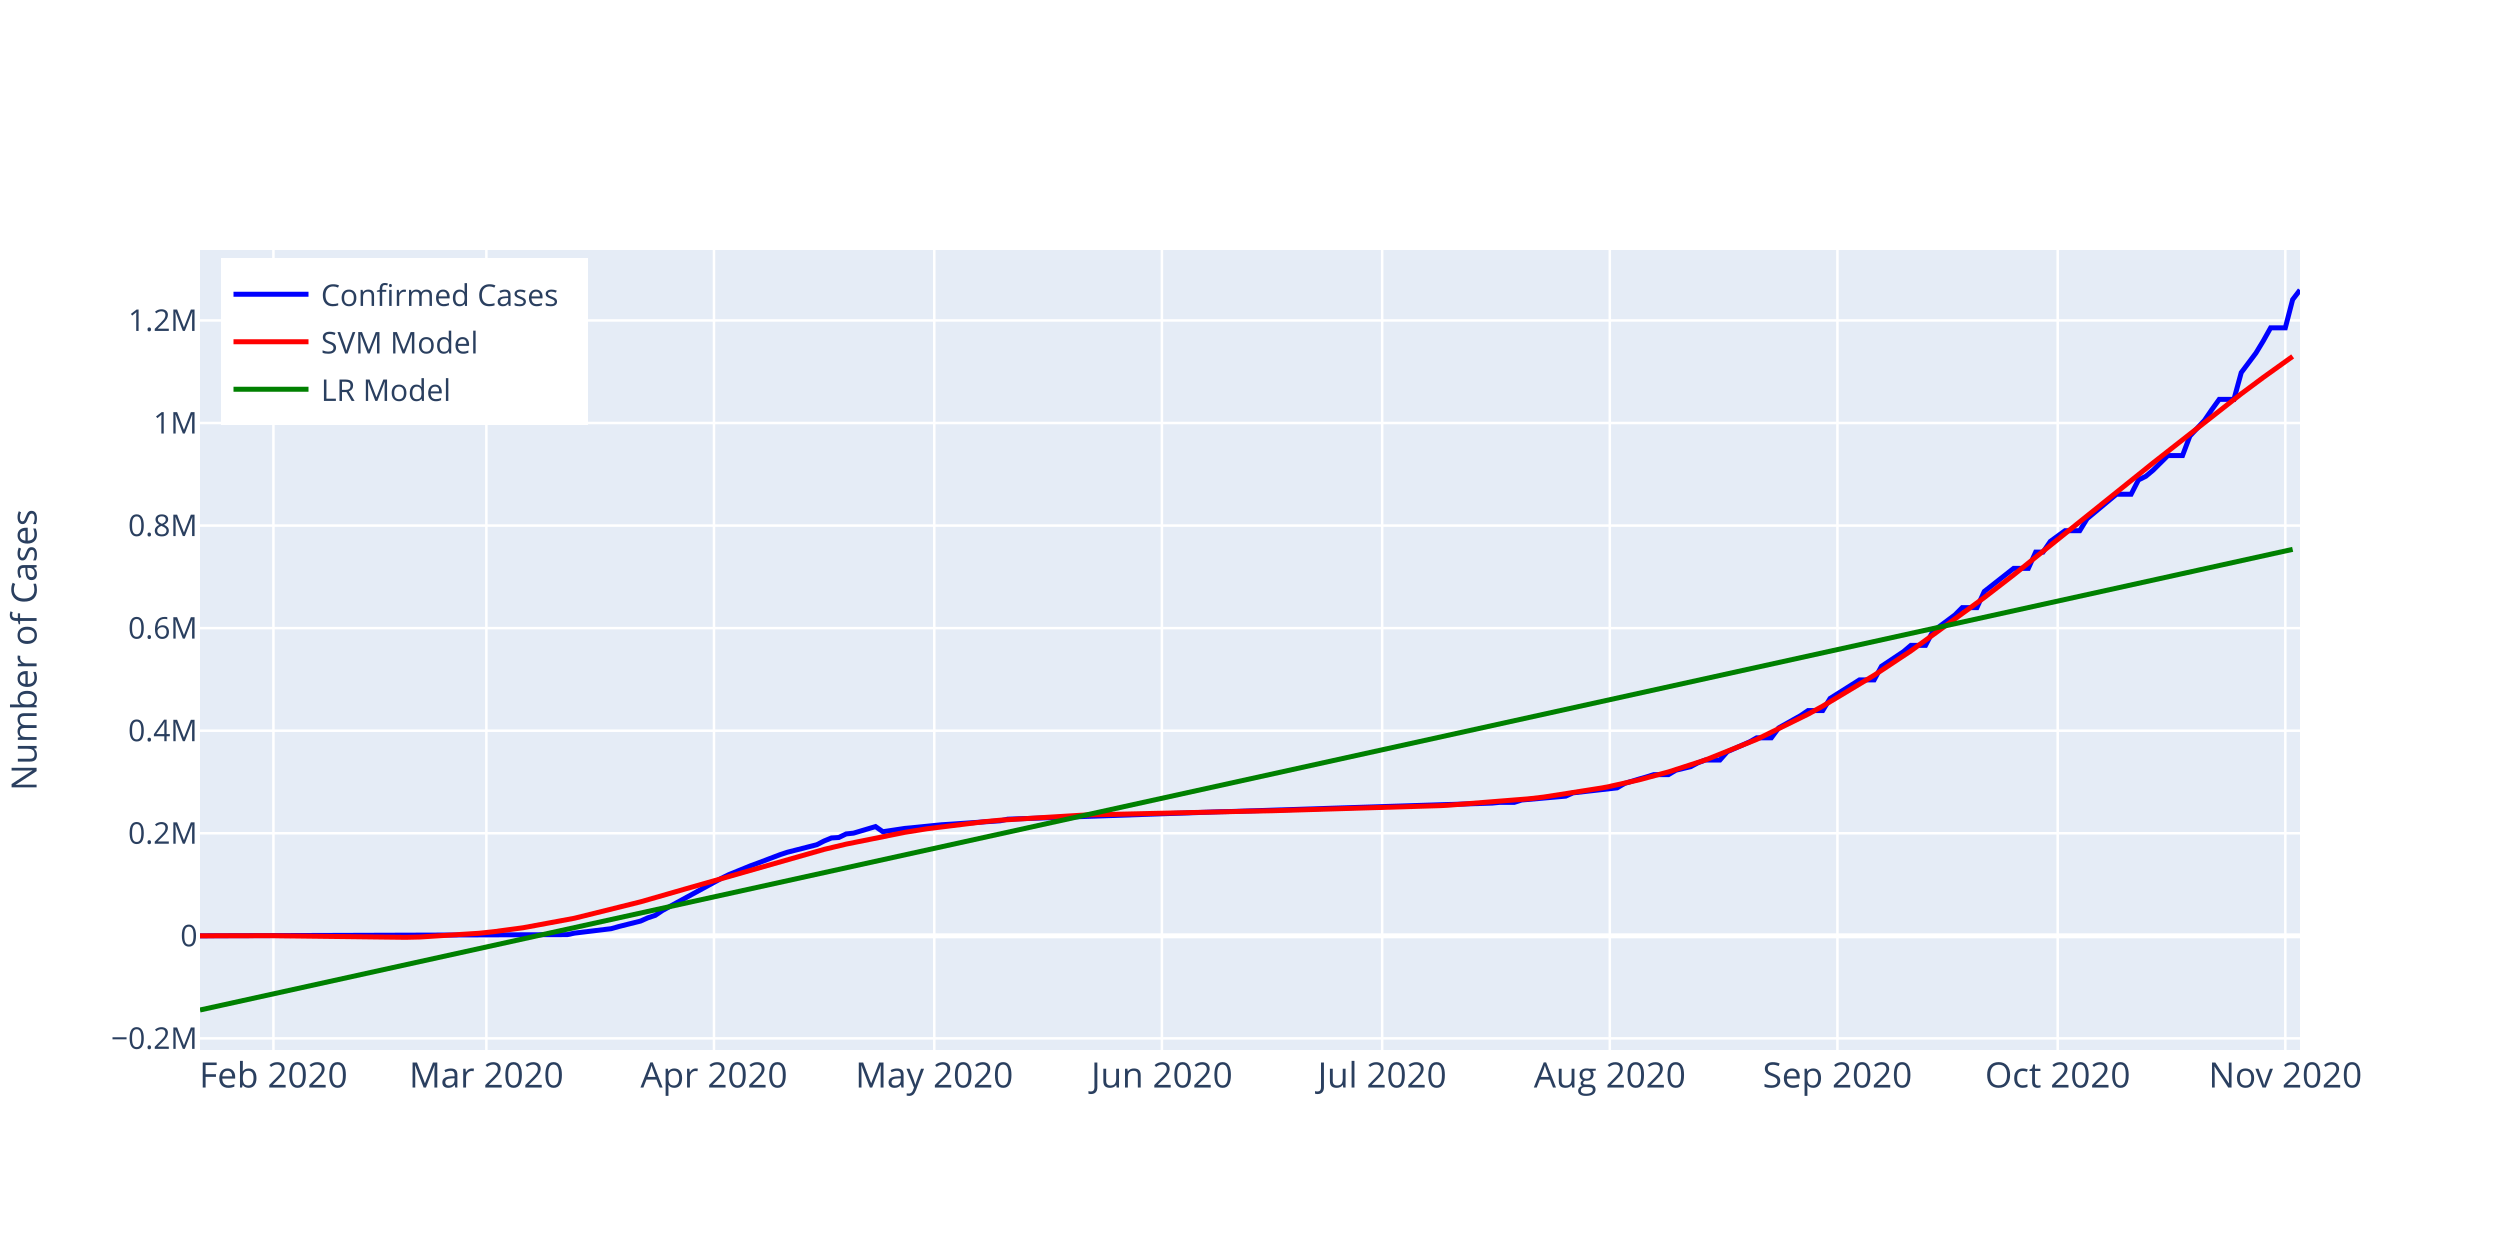
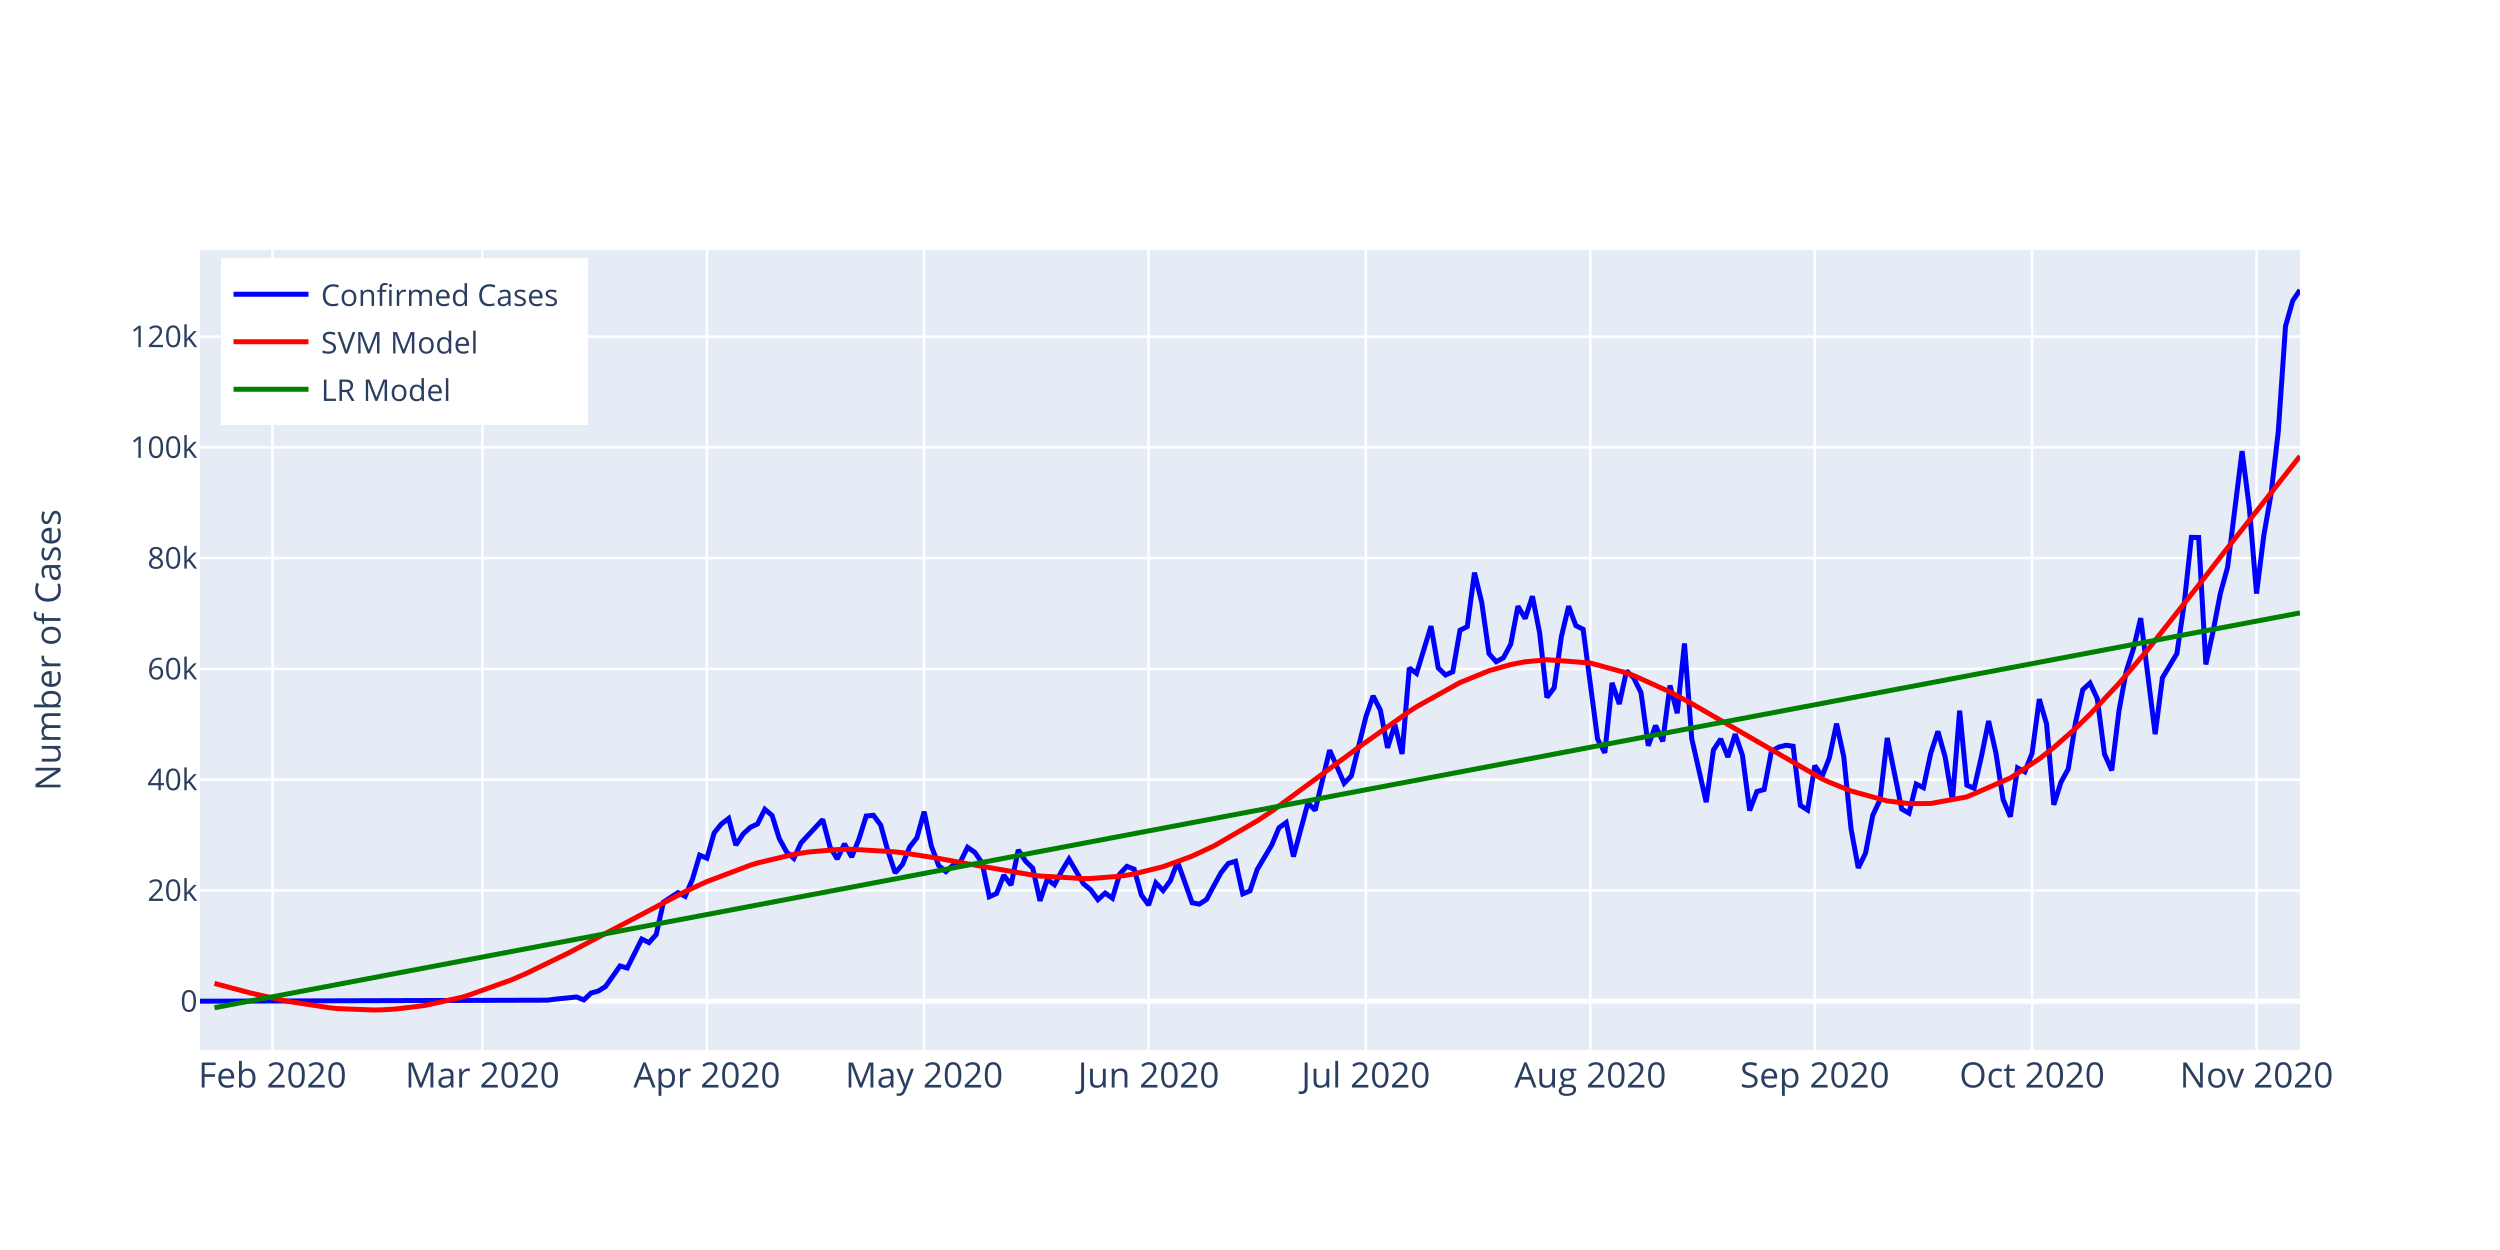
<svg xmlns="http://www.w3.org/2000/svg" class="main-svg" width="1000" height="500" style="" viewBox="0 0 1000 500">
  <rect x="0" y="0" width="1000" height="500" style="fill: rgb(255, 255, 255); fill-opacity: 1;" />
-   <defs id="defs-3fe699">
+   <defs id="defs-247d3f">
    <g class="clips">
-       <clipPath id="clip3fe699xyplot" class="plotclip">
+       <clipPath id="clip247d3fxyplot" class="plotclip">
        <rect width="840" height="320" />
      </clipPath>
-       <clipPath class="axesclip" id="clip3fe699x">
+       <clipPath class="axesclip" id="clip247d3fx">
        <rect x="80" y="0" width="840" height="500" />
      </clipPath>
-       <clipPath class="axesclip" id="clip3fe699y">
+       <clipPath class="axesclip" id="clip247d3fy">
        <rect x="0" y="100" width="1000" height="320" />
      </clipPath>
-       <clipPath class="axesclip" id="clip3fe699xy">
+       <clipPath class="axesclip" id="clip247d3fxy">
        <rect x="80" y="100" width="840" height="320" />
      </clipPath>
    </g>
    <g class="gradients" />
  </defs>
  <g class="bglayer">
    <rect class="bg" x="80" y="100" width="840" height="320" style="fill: rgb(229, 236, 246); fill-opacity: 1; stroke-width: 0;" />
  </g>
  <g class="layer-below">
    <g class="imagelayer" />
    <g class="shapelayer" />
  </g>
  <g class="cartesianlayer">
    <g class="subplot xy">
      <g class="layer-subplot">
        <g class="shapelayer" />
        <g class="imagelayer" />
      </g>
      <g class="gridlayer">
        <g class="x">
-           <path class="xgrid crisp" transform="translate(109.37,0)" d="M0,100v320" style="stroke: rgb(255, 255, 255); stroke-opacity: 1; stroke-width: 1px;" />
-           <path class="xgrid crisp" transform="translate(194.55,0)" d="M0,100v320" style="stroke: rgb(255, 255, 255); stroke-opacity: 1; stroke-width: 1px;" />
-           <path class="xgrid crisp" transform="translate(285.59,0)" d="M0,100v320" style="stroke: rgb(255, 255, 255); stroke-opacity: 1; stroke-width: 1px;" />
-           <path class="xgrid crisp" transform="translate(373.71,0)" d="M0,100v320" style="stroke: rgb(255, 255, 255); stroke-opacity: 1; stroke-width: 1px;" />
-           <path class="xgrid crisp" transform="translate(464.76,0)" d="M0,100v320" style="stroke: rgb(255, 255, 255); stroke-opacity: 1; stroke-width: 1px;" />
-           <path class="xgrid crisp" transform="translate(552.87,0)" d="M0,100v320" style="stroke: rgb(255, 255, 255); stroke-opacity: 1; stroke-width: 1px;" />
-           <path class="xgrid crisp" transform="translate(643.92,0)" d="M0,100v320" style="stroke: rgb(255, 255, 255); stroke-opacity: 1; stroke-width: 1px;" />
-           <path class="xgrid crisp" transform="translate(734.97,0)" d="M0,100v320" style="stroke: rgb(255, 255, 255); stroke-opacity: 1; stroke-width: 1px;" />
-           <path class="xgrid crisp" transform="translate(823.08,0)" d="M0,100v320" style="stroke: rgb(255, 255, 255); stroke-opacity: 1; stroke-width: 1px;" />
-           <path class="xgrid crisp" transform="translate(914.13,0)" d="M0,100v320" style="stroke: rgb(255, 255, 255); stroke-opacity: 1; stroke-width: 1px;" />
+           <path class="xgrid crisp" transform="translate(108.97,0)" d="M0,100v320" style="stroke: rgb(255, 255, 255); stroke-opacity: 1; stroke-width: 1px;" />
+           <path class="xgrid crisp" transform="translate(192.97,0)" d="M0,100v320" style="stroke: rgb(255, 255, 255); stroke-opacity: 1; stroke-width: 1px;" />
+           <path class="xgrid crisp" transform="translate(282.76,0)" d="M0,100v320" style="stroke: rgb(255, 255, 255); stroke-opacity: 1; stroke-width: 1px;" />
+           <path class="xgrid crisp" transform="translate(369.66,0)" d="M0,100v320" style="stroke: rgb(255, 255, 255); stroke-opacity: 1; stroke-width: 1px;" />
+           <path class="xgrid crisp" transform="translate(459.45,0)" d="M0,100v320" style="stroke: rgb(255, 255, 255); stroke-opacity: 1; stroke-width: 1px;" />
+           <path class="xgrid crisp" transform="translate(546.34,0)" d="M0,100v320" style="stroke: rgb(255, 255, 255); stroke-opacity: 1; stroke-width: 1px;" />
+           <path class="xgrid crisp" transform="translate(636.14,0)" d="M0,100v320" style="stroke: rgb(255, 255, 255); stroke-opacity: 1; stroke-width: 1px;" />
+           <path class="xgrid crisp" transform="translate(725.93,0)" d="M0,100v320" style="stroke: rgb(255, 255, 255); stroke-opacity: 1; stroke-width: 1px;" />
+           <path class="xgrid crisp" transform="translate(812.83,0)" d="M0,100v320" style="stroke: rgb(255, 255, 255); stroke-opacity: 1; stroke-width: 1px;" />
+           <path class="xgrid crisp" transform="translate(902.62,0)" d="M0,100v320" style="stroke: rgb(255, 255, 255); stroke-opacity: 1; stroke-width: 1px;" />
        </g>
        <g class="y">
-           <path class="ygrid crisp" transform="translate(0,415.35)" d="M80,0h840" style="stroke: rgb(255, 255, 255); stroke-opacity: 1; stroke-width: 1px;" />
-           <path class="ygrid crisp" transform="translate(0,333.3)" d="M80,0h840" style="stroke: rgb(255, 255, 255); stroke-opacity: 1; stroke-width: 1px;" />
-           <path class="ygrid crisp" transform="translate(0,292.28)" d="M80,0h840" style="stroke: rgb(255, 255, 255); stroke-opacity: 1; stroke-width: 1px;" />
-           <path class="ygrid crisp" transform="translate(0,251.25)" d="M80,0h840" style="stroke: rgb(255, 255, 255); stroke-opacity: 1; stroke-width: 1px;" />
-           <path class="ygrid crisp" transform="translate(0,210.23)" d="M80,0h840" style="stroke: rgb(255, 255, 255); stroke-opacity: 1; stroke-width: 1px;" />
-           <path class="ygrid crisp" transform="translate(0,169.2)" d="M80,0h840" style="stroke: rgb(255, 255, 255); stroke-opacity: 1; stroke-width: 1px;" />
-           <path class="ygrid crisp" transform="translate(0,128.18)" d="M80,0h840" style="stroke: rgb(255, 255, 255); stroke-opacity: 1; stroke-width: 1px;" />
+           <path class="ygrid crisp" transform="translate(0,356.18)" d="M80,0h840" style="stroke: rgb(255, 255, 255); stroke-opacity: 1; stroke-width: 1px;" />
+           <path class="ygrid crisp" transform="translate(0,311.87)" d="M80,0h840" style="stroke: rgb(255, 255, 255); stroke-opacity: 1; stroke-width: 1px;" />
+           <path class="ygrid crisp" transform="translate(0,267.56)" d="M80,0h840" style="stroke: rgb(255, 255, 255); stroke-opacity: 1; stroke-width: 1px;" />
+           <path class="ygrid crisp" transform="translate(0,223.25)" d="M80,0h840" style="stroke: rgb(255, 255, 255); stroke-opacity: 1; stroke-width: 1px;" />
+           <path class="ygrid crisp" transform="translate(0,178.94)" d="M80,0h840" style="stroke: rgb(255, 255, 255); stroke-opacity: 1; stroke-width: 1px;" />
+           <path class="ygrid crisp" transform="translate(0,134.64)" d="M80,0h840" style="stroke: rgb(255, 255, 255); stroke-opacity: 1; stroke-width: 1px;" />
        </g>
      </g>
      <g class="zerolinelayer">
-         <path class="yzl zl crisp" transform="translate(0,374.33)" d="M80,0h840" style="stroke: rgb(255, 255, 255); stroke-opacity: 1; stroke-width: 2px;" />
+         <path class="yzl zl crisp" transform="translate(0,400.48)" d="M80,0h840" style="stroke: rgb(255, 255, 255); stroke-opacity: 1; stroke-width: 2px;" />
      </g>
      <path class="xlines-below" />
      <path class="ylines-below" />
      <g class="overlines-below" />
      <g class="xaxislayer-below" />
      <g class="yaxislayer-below" />
      <g class="overaxes-below" />
-       <g class="plot" transform="translate(80, 100)" clip-path="url('#clip3fe699xyplot')">
+       <g class="plot" transform="translate(80, 100)" clip-path="url('#clip247d3fxyplot')">
        <g class="scatterlayer mlayer">
-           <g class="trace scatter trace60ec6b" style="stroke-miterlimit: 2; opacity: 1;">
+           <g class="trace scatter traceca14c6" style="stroke-miterlimit: 2; opacity: 1;">
            <g class="fills" />
            <g class="errorbars" />
            <g class="lines">
-               <path class="js-line" d="M0,274.33L146.85,273.86L149.79,273.25L164.48,271.47L167.41,270.64L176.22,268.43L179.16,267.12L182.1,266.15L185.03,264.17L208.53,251.34L211.47,249.88L220.28,246.29L223.22,245.21L232.03,241.86L234.97,240.89L246.71,237.89L249.65,236.39L252.59,235.18L255.52,235L258.46,233.57L261.4,233.26L270.21,230.63L273.15,232.69L281.96,231.36L284.9,231.09L296.64,229.9L299.58,229.72L320.14,228.31L323.08,227.67L408.25,224.69L411.19,224.63L516.92,221.23L519.86,220.94L525.73,220.94L528.67,220L546.29,218.45L549.23,217.14L566.85,215.14L569.79,213.39L575.66,211.61L578.6,210.77L581.54,209.84L584.48,209.84L587.41,209.84L590.35,208.08L596.22,206.68L599.16,205.13L602.1,204.01L605.03,204.01L607.97,204.01L610.91,200.67L619.72,196.81L622.66,195.14L628.53,195.14L631.47,191.16L640.28,186.23L643.22,184.22L649.09,184.22L652.03,179.38L663.78,171.97L666.71,171.97L669.65,171.97L672.59,166.52L681.4,160.66L684.34,158.16L690.21,158.16L693.15,152.54L701.96,145.99L704.9,143.04L710.77,143.04L713.71,136.59L725.45,127.36L728.39,127.36L731.33,127.36L734.27,120.84L737.2,120.84L740.14,116.55L746.01,112.29L748.95,112.29L751.89,112.29L754.83,107.48L766.57,97.69L769.51,97.69L772.45,97.69L775.38,91.98L778.32,90.52L781.26,88.06L787.13,82.22L790.07,82.22L793.01,82.22L795.94,74.44L801.82,68.12L804.76,63.81L807.69,59.74L810.63,59.74L813.57,59.74L816.5,49.03L822.38,41.2L825.31,36.37L828.25,31.12L831.19,31.12L834.13,31.12L837.06,19.83L840,16" style="vector-effect: non-scaling-stroke; fill: none; stroke: rgb(0, 0, 255); stroke-opacity: 1; stroke-width: 2px; opacity: 1;" />
+               <path class="js-line" d="M0,300.48L139.03,300.07L141.93,299.68L150.62,298.8L153.52,299.97L156.41,297.23L159.31,296.42L162.21,294.6L165.1,290.53L168,286.38L170.9,287.2L176.69,275.63L179.59,277.05L182.48,273.82L185.38,260.84L191.17,257.07L194.07,258.54L196.97,251.73L199.86,242.07L202.76,243.29L205.66,233.16L208.55,229.6L211.45,227.38L214.34,238.04L217.24,233.61L220.14,230.93L223.03,229.56L225.93,223.72L228.83,226.19L231.72,235.44L234.62,240.76L237.52,243.35L240.41,237.14L249.1,227.81L252,238.78L254.9,243.59L257.79,237.52L260.69,242.8L263.59,235.58L266.48,226.42L269.38,226.12L272.28,230.03L275.17,240.45L278.07,249.15L280.97,245.82L283.86,238.8L286.76,235.12L289.66,224.67L292.55,238.45L295.45,246.2L298.34,248.64L301.24,246.07L304.14,244.77L307.03,238.92L309.93,240.93L312.83,245.17L315.72,258.71L318.62,257.4L321.52,250.07L324.41,254.03L327.31,239.98L330.21,244.45L333.1,247.27L336,260.34L338.9,251.71L341.79,253.89L344.69,248.4L347.59,243.63L350.48,248.56L353.38,253.52L356.28,255.92L359.17,259.87L362.07,257.23L364.97,259.3L367.86,249.64L370.76,246.54L373.66,247.66L376.55,258L379.45,262.02L382.34,253.13L385.24,256.23L388.14,252.32L391.03,244.73L396.83,261.08L399.72,261.65L402.62,259.78L405.52,254.34L408.41,249.07L411.31,245.39L414.21,244.51L417.1,257.56L420,256.34L422.9,247.76L428.69,238.03L431.59,231.09L434.48,229.02L437.38,242.64L443.17,221.18L446.07,224.14L451.86,200.08L454.76,206.64L457.66,213.3L460.55,210.34L466.34,186.78L469.24,178.37L472.14,184.04L475.03,199.13L477.93,189.75L480.83,201.57L483.72,167.2L486.62,169.37L492.41,150.46L495.31,167.19L498.21,169.99L501.1,168.71L504,152.1L506.9,150.66L509.79,129.06L512.69,140.93L515.59,161.44L518.48,164.7L521.38,163.11L524.28,157.71L527.17,142.48L530.07,147.42L532.97,138.5L535.86,153.2L538.76,178.97L541.66,175.11L544.55,154.66L547.45,142.47L550.34,150.24L553.24,151.71L559.03,195.62L561.93,201.13L564.83,173.15L567.72,181.61L570.62,168.33L573.52,171.22L576.41,177.09L579.31,198.3L582.21,190.23L585.1,196.55L588,174.18L590.9,185.3L593.79,157.38L596.69,195.41L602.48,220.87L605.38,199.99L608.28,195.61L611.17,202.82L614.07,193.65L616.97,202.09L619.86,224.21L622.76,216.62L625.66,215.79L628.55,200.59L631.45,198.84L634.34,198.11L637.24,198.51L640.14,222.14L643.03,224.02L645.93,206.25L648.83,210.58L651.72,203.21L654.62,189.46L657.52,202.8L660.41,231.48L663.31,247.17L666.21,241.25L669.1,226.14L672,219.93L674.9,195.18L680.69,223.62L683.59,225.26L686.48,213.64L689.38,215.06L692.28,201.37L695.17,192.54L698.07,202.85L700.97,220.21L703.86,184.25L706.76,214.1L709.66,215.31L712.55,202.67L715.45,188.4L718.34,201.06L721.24,219.8L724.14,226.67L727.03,207.17L729.93,208.73L732.83,201.3L735.72,179.66L738.62,189.57L741.52,221.91L744.41,212.85L747.31,207.54L750.21,188.96L753.1,175.91L756,173.22L758.9,179.43L761.79,201.63L764.69,208.16L767.59,184.29L770.48,168.59L773.38,159.46L776.28,147.26L782.07,193.65L784.97,171.12L790.76,161.41L793.66,141.64L796.55,114.95L799.45,114.99L802.34,165.77L805.24,152.5L808.14,137.36L811.03,126.89L816.83,80.45L819.72,103.03L822.62,137.44L825.52,114.19L828.41,97.71L831.31,72.67L834.21,30.45L837.1,20.28L840,16" style="vector-effect: non-scaling-stroke; fill: none; stroke: rgb(0, 0, 255); stroke-opacity: 1; stroke-width: 2px; opacity: 1;" />
            </g>
            <g class="points" />
            <g class="text" />
          </g>
-           <g class="trace scatter traced1f047" style="stroke-miterlimit: 2; opacity: 1;">
+           <g class="trace scatter trace2ac821" style="stroke-miterlimit: 2; opacity: 1;">
            <g class="fills" />
            <g class="errorbars" />
            <g class="lines">
-               <path class="js-line" d="M0,274.33L29.37,274.28L32.31,274.33L82.24,274.93L88.11,274.79L111.61,273.31L117.48,272.68L129.23,271.1L149.79,267.29L176.22,260.73L176.22,260.73L193.85,255.66L249.65,239.75L258.46,237.65L281.96,232.93L281.96,232.93L290.77,231.51L314.27,228.61L314.27,228.61L320.14,228.07L352.45,226.09L355.38,225.97L420,224.47L420,224.47L428.81,224.3L496.36,222.25L496.36,222.25L499.3,222.09L531.61,219.52L531.61,219.52L537.48,218.83L560.98,215.14L560.98,215.14L563.92,214.56L575.66,211.93L587.41,208.76L602.1,204.01L602.1,204.01L622.66,195.77L643.22,185.67L643.22,185.67L649.09,182.45L669.65,170.11L669.65,170.11L684.34,160.37L713.71,139.02L713.71,139.02L725.45,129.95L775.38,89.87L781.26,85.14L816.5,57.52L825.31,50.97L837.06,42.56" style="vector-effect: non-scaling-stroke; fill: none; stroke: rgb(255, 0, 0); stroke-opacity: 1; stroke-width: 2px; opacity: 1;" />
+               <path class="js-line" d="M5.79,293.37L20.28,297.22L34.76,300.48L52.14,303.15L55.03,303.43L69.52,304L72.41,303.94L78.21,303.62L78.21,303.62L89.79,302.22L104.28,299.01L104.28,299.01L107.17,298.17L124.55,291.95L124.55,291.95L130.34,289.46L147.72,281.02L147.72,281.02L156.41,276.43L194.07,256.6L194.07,256.6L202.76,252.63L220.14,246.07L223.03,245.18L237.52,241.73L243.31,240.82L254.9,239.82L260.69,239.71L278.07,240.75L280.97,241.09L295.45,243.35L295.45,243.35L307.03,245.53L333.1,250.05L336,250.41L353.38,251.45L356.28,251.4L367.86,250.48L370.76,250.06L373.66,249.55L385.24,246.67L396.83,242.44L405.52,238.4L422.9,228.34L428.69,224.5L460.55,201.08L463.45,198.91L483.72,184.56L486.62,182.7L504,173.02L515.59,168.3L524.28,165.82L524.28,165.82L530.07,164.71L538.76,163.88L556.14,165.21L570.62,169.17L573.52,170.24L588,176.77L596.69,181.45L648.83,211.56L651.72,212.9L660.41,216.41L674.9,220.38L683.59,221.44L683.59,221.44L692.28,221.4L706.76,218.75L724.14,211.18L735.72,203.55L741.52,199L750.21,191.34L756,185.71L767.59,173.36L779.17,159.79L802.34,130.38L808.14,122.81L840,82.44" style="vector-effect: non-scaling-stroke; fill: none; stroke: rgb(255, 0, 0); stroke-opacity: 1; stroke-width: 2px; opacity: 1;" />
            </g>
            <g class="points" />
            <g class="text" />
          </g>
-           <g class="trace scatter trace2e408d" style="stroke-miterlimit: 2; opacity: 1;">
+           <g class="trace scatter tracef81715" style="stroke-miterlimit: 2; opacity: 1;">
            <g class="fills" />
            <g class="errorbars" />
            <g class="lines">
-               <path class="js-line" d="M0,304L793.01,129.44L798.88,128.15L837.06,119.74" style="vector-effect: non-scaling-stroke; fill: none; stroke: rgb(0, 128, 0); stroke-opacity: 1; stroke-width: 2px; opacity: 1;" />
+               <path class="js-line" d="M5.79,303.09L556.14,198.9L556.14,198.9L561.93,197.8L840,145.15" style="vector-effect: non-scaling-stroke; fill: none; stroke: rgb(0, 128, 0); stroke-opacity: 1; stroke-width: 2px; opacity: 1;" />
            </g>
            <g class="points" />
            <g class="text" />
          </g>
        </g>
      </g>
      <g class="overplot" />
      <path class="xlines-above crisp" style="fill: none;" d="M0,0" />
      <path class="ylines-above crisp" style="fill: none;" d="M0,0" />
      <g class="overlines-above" />
      <g class="xaxislayer-above">
        <g class="xtick">
-           <text text-anchor="middle" x="0" y="435" transform="translate(109.37,0)" style="font-family: 'Open Sans', verdana, arial, sans-serif; font-size: 14px; fill: rgb(42, 63, 95); fill-opacity: 1; white-space: pre;">Feb 2020</text>
-         </g>
-         <g class="xtick">
-           <text text-anchor="middle" x="0" y="435" transform="translate(194.55,0)" style="font-family: 'Open Sans', verdana, arial, sans-serif; font-size: 14px; fill: rgb(42, 63, 95); fill-opacity: 1; white-space: pre;">Mar 2020</text>
-         </g>
-         <g class="xtick">
-           <text text-anchor="middle" x="0" y="435" transform="translate(285.59,0)" style="font-family: 'Open Sans', verdana, arial, sans-serif; font-size: 14px; fill: rgb(42, 63, 95); fill-opacity: 1; white-space: pre;">Apr 2020</text>
-         </g>
-         <g class="xtick">
-           <text text-anchor="middle" x="0" y="435" transform="translate(373.71,0)" style="font-family: 'Open Sans', verdana, arial, sans-serif; font-size: 14px; fill: rgb(42, 63, 95); fill-opacity: 1; white-space: pre;">May 2020</text>
-         </g>
-         <g class="xtick">
-           <text text-anchor="middle" x="0" y="435" transform="translate(464.76,0)" style="font-family: 'Open Sans', verdana, arial, sans-serif; font-size: 14px; fill: rgb(42, 63, 95); fill-opacity: 1; white-space: pre;">Jun 2020</text>
-         </g>
-         <g class="xtick">
-           <text text-anchor="middle" x="0" y="435" transform="translate(552.87,0)" style="font-family: 'Open Sans', verdana, arial, sans-serif; font-size: 14px; fill: rgb(42, 63, 95); fill-opacity: 1; white-space: pre;">Jul 2020</text>
-         </g>
-         <g class="xtick">
-           <text text-anchor="middle" x="0" y="435" transform="translate(643.92,0)" style="font-family: 'Open Sans', verdana, arial, sans-serif; font-size: 14px; fill: rgb(42, 63, 95); fill-opacity: 1; white-space: pre;">Aug 2020</text>
-         </g>
-         <g class="xtick">
-           <text text-anchor="middle" x="0" y="435" transform="translate(734.97,0)" style="font-family: 'Open Sans', verdana, arial, sans-serif; font-size: 14px; fill: rgb(42, 63, 95); fill-opacity: 1; white-space: pre;">Sep 2020</text>
-         </g>
-         <g class="xtick">
-           <text text-anchor="middle" x="0" y="435" transform="translate(823.08,0)" style="font-family: 'Open Sans', verdana, arial, sans-serif; font-size: 14px; fill: rgb(42, 63, 95); fill-opacity: 1; white-space: pre;">Oct 2020</text>
-         </g>
-         <g class="xtick">
-           <text text-anchor="middle" x="0" y="435" transform="translate(914.13,0)" style="font-family: 'Open Sans', verdana, arial, sans-serif; font-size: 14px; fill: rgb(42, 63, 95); fill-opacity: 1; white-space: pre;">Nov 2020</text>
+           <text text-anchor="middle" x="0" y="435" transform="translate(108.97,0)" style="font-family: 'Open Sans', verdana, arial, sans-serif; font-size: 14px; fill: rgb(42, 63, 95); fill-opacity: 1; white-space: pre;">Feb 2020</text>
+         </g>
+         <g class="xtick">
+           <text text-anchor="middle" x="0" y="435" transform="translate(192.97,0)" style="font-family: 'Open Sans', verdana, arial, sans-serif; font-size: 14px; fill: rgb(42, 63, 95); fill-opacity: 1; white-space: pre;">Mar 2020</text>
+         </g>
+         <g class="xtick">
+           <text text-anchor="middle" x="0" y="435" transform="translate(282.76,0)" style="font-family: 'Open Sans', verdana, arial, sans-serif; font-size: 14px; fill: rgb(42, 63, 95); fill-opacity: 1; white-space: pre;">Apr 2020</text>
+         </g>
+         <g class="xtick">
+           <text text-anchor="middle" x="0" y="435" transform="translate(369.66,0)" style="font-family: 'Open Sans', verdana, arial, sans-serif; font-size: 14px; fill: rgb(42, 63, 95); fill-opacity: 1; white-space: pre;">May 2020</text>
+         </g>
+         <g class="xtick">
+           <text text-anchor="middle" x="0" y="435" transform="translate(459.45,0)" style="font-family: 'Open Sans', verdana, arial, sans-serif; font-size: 14px; fill: rgb(42, 63, 95); fill-opacity: 1; white-space: pre;">Jun 2020</text>
+         </g>
+         <g class="xtick">
+           <text text-anchor="middle" x="0" y="435" transform="translate(546.34,0)" style="font-family: 'Open Sans', verdana, arial, sans-serif; font-size: 14px; fill: rgb(42, 63, 95); fill-opacity: 1; white-space: pre;">Jul 2020</text>
+         </g>
+         <g class="xtick">
+           <text text-anchor="middle" x="0" y="435" transform="translate(636.14,0)" style="font-family: 'Open Sans', verdana, arial, sans-serif; font-size: 14px; fill: rgb(42, 63, 95); fill-opacity: 1; white-space: pre;">Aug 2020</text>
+         </g>
+         <g class="xtick">
+           <text text-anchor="middle" x="0" y="435" transform="translate(725.93,0)" style="font-family: 'Open Sans', verdana, arial, sans-serif; font-size: 14px; fill: rgb(42, 63, 95); fill-opacity: 1; white-space: pre;">Sep 2020</text>
+         </g>
+         <g class="xtick">
+           <text text-anchor="middle" x="0" y="435" transform="translate(812.83,0)" style="font-family: 'Open Sans', verdana, arial, sans-serif; font-size: 14px; fill: rgb(42, 63, 95); fill-opacity: 1; white-space: pre;">Oct 2020</text>
+         </g>
+         <g class="xtick">
+           <text text-anchor="middle" x="0" y="435" transform="translate(902.62,0)" style="font-family: 'Open Sans', verdana, arial, sans-serif; font-size: 14px; fill: rgb(42, 63, 95); fill-opacity: 1; white-space: pre;">Nov 2020</text>
        </g>
      </g>
      <g class="yaxislayer-above">
        <g class="ytick">
-           <text text-anchor="end" x="79" y="4.2" transform="translate(0,415.35)" style="font-family: 'Open Sans', verdana, arial, sans-serif; font-size: 12px; fill: rgb(42, 63, 95); fill-opacity: 1; white-space: pre;">−0.2M</text>
-         </g>
-         <g class="ytick">
-           <text text-anchor="end" x="79" y="4.2" transform="translate(0,374.33)" style="font-family: 'Open Sans', verdana, arial, sans-serif; font-size: 12px; fill: rgb(42, 63, 95); fill-opacity: 1; white-space: pre;">0</text>
-         </g>
-         <g class="ytick">
-           <text text-anchor="end" x="79" y="4.2" transform="translate(0,333.3)" style="font-family: 'Open Sans', verdana, arial, sans-serif; font-size: 12px; fill: rgb(42, 63, 95); fill-opacity: 1; white-space: pre;">0.2M</text>
-         </g>
-         <g class="ytick">
-           <text text-anchor="end" x="79" y="4.2" transform="translate(0,292.28)" style="font-family: 'Open Sans', verdana, arial, sans-serif; font-size: 12px; fill: rgb(42, 63, 95); fill-opacity: 1; white-space: pre;">0.4M</text>
-         </g>
-         <g class="ytick">
-           <text text-anchor="end" x="79" y="4.2" transform="translate(0,251.25)" style="font-family: 'Open Sans', verdana, arial, sans-serif; font-size: 12px; fill: rgb(42, 63, 95); fill-opacity: 1; white-space: pre;">0.6M</text>
-         </g>
-         <g class="ytick">
-           <text text-anchor="end" x="79" y="4.2" transform="translate(0,210.23)" style="font-family: 'Open Sans', verdana, arial, sans-serif; font-size: 12px; fill: rgb(42, 63, 95); fill-opacity: 1; white-space: pre;">0.8M</text>
-         </g>
-         <g class="ytick">
-           <text text-anchor="end" x="79" y="4.2" transform="translate(0,169.2)" style="font-family: 'Open Sans', verdana, arial, sans-serif; font-size: 12px; fill: rgb(42, 63, 95); fill-opacity: 1; white-space: pre;">1M</text>
-         </g>
-         <g class="ytick">
-           <text text-anchor="end" x="79" y="4.2" transform="translate(0,128.18)" style="font-family: 'Open Sans', verdana, arial, sans-serif; font-size: 12px; fill: rgb(42, 63, 95); fill-opacity: 1; white-space: pre;">1.2M</text>
+           <text text-anchor="end" x="79" y="4.2" transform="translate(0,400.48)" style="font-family: 'Open Sans', verdana, arial, sans-serif; font-size: 12px; fill: rgb(42, 63, 95); fill-opacity: 1; white-space: pre;">0</text>
+         </g>
+         <g class="ytick">
+           <text text-anchor="end" x="79" y="4.2" transform="translate(0,356.18)" style="font-family: 'Open Sans', verdana, arial, sans-serif; font-size: 12px; fill: rgb(42, 63, 95); fill-opacity: 1; white-space: pre;">20k</text>
+         </g>
+         <g class="ytick">
+           <text text-anchor="end" x="79" y="4.2" transform="translate(0,311.87)" style="font-family: 'Open Sans', verdana, arial, sans-serif; font-size: 12px; fill: rgb(42, 63, 95); fill-opacity: 1; white-space: pre;">40k</text>
+         </g>
+         <g class="ytick">
+           <text text-anchor="end" x="79" y="4.2" transform="translate(0,267.56)" style="font-family: 'Open Sans', verdana, arial, sans-serif; font-size: 12px; fill: rgb(42, 63, 95); fill-opacity: 1; white-space: pre;">60k</text>
+         </g>
+         <g class="ytick">
+           <text text-anchor="end" x="79" y="4.2" transform="translate(0,223.25)" style="font-family: 'Open Sans', verdana, arial, sans-serif; font-size: 12px; fill: rgb(42, 63, 95); fill-opacity: 1; white-space: pre;">80k</text>
+         </g>
+         <g class="ytick">
+           <text text-anchor="end" x="79" y="4.2" transform="translate(0,178.94)" style="font-family: 'Open Sans', verdana, arial, sans-serif; font-size: 12px; fill: rgb(42, 63, 95); fill-opacity: 1; white-space: pre;">100k</text>
+         </g>
+         <g class="ytick">
+           <text text-anchor="end" x="79" y="4.2" transform="translate(0,134.64)" style="font-family: 'Open Sans', verdana, arial, sans-serif; font-size: 12px; fill: rgb(42, 63, 95); fill-opacity: 1; white-space: pre;">120k</text>
        </g>
      </g>
      <g class="overaxes-above" />
    </g>
  </g>
  <g class="polarlayer" />
  <g class="ternarylayer" />
  <g class="geolayer" />
  <g class="funnelarealayer" />
  <g class="pielayer" />
  <g class="treemaplayer" />
  <g class="sunburstlayer" />
  <g class="glimages" />
-   <defs id="topdefs-3fe699">
+   <defs id="topdefs-247d3f">
    <g class="clips" />
-     <clipPath id="legend3fe699">
+     <clipPath id="legend247d3f">
      <rect width="147" height="67" x="0" y="0" />
    </clipPath>
  </defs>
  <g class="layer-above">
    <g class="imagelayer" />
    <g class="shapelayer" />
  </g>
  <g class="infolayer">
    <g class="legend" pointer-events="all" transform="translate(88.4, 103.2)">
      <rect class="bg" shape-rendering="crispEdges" style="stroke: rgb(68, 68, 68); stroke-opacity: 1; fill: rgb(255, 255, 255); fill-opacity: 1; stroke-width: 0px;" width="147" height="67" x="0" y="0" />
-       <g class="scrollbox" transform="translate(0, 0)" clip-path="url('#legend3fe699')">
+       <g class="scrollbox" transform="translate(0, 0)" clip-path="url('#legend247d3f')">
        <g class="groups">
          <g class="traces" style="opacity: 1;" transform="translate(0, 14.5)">
            <text class="legendtext" text-anchor="start" x="40" y="4.68" style="font-family: 'Open Sans', verdana, arial, sans-serif; font-size: 12px; fill: rgb(42, 63, 95); fill-opacity: 1; white-space: pre;">Confirmed Cases</text>
            <g class="layers" style="opacity: 1;">
              <g class="legendfill" />
              <g class="legendlines">
                <path class="js-line" d="M5,0h30" style="fill: none; stroke: rgb(0, 0, 255); stroke-opacity: 1; stroke-width: 2px;" />
              </g>
              <g class="legendsymbols">
                <g class="legendpoints" />
              </g>
            </g>
-             <rect class="legendtoggle" pointer-events="all" x="0" y="-9.5" width="141.797" height="19" style="cursor: pointer; fill: rgb(0, 0, 0); fill-opacity: 0;" />
+             <rect class="legendtoggle" x="0" y="-9.5" width="141.797" height="19" style="fill: rgb(0, 0, 0); fill-opacity: 0;" />
          </g>
          <g class="traces" style="opacity: 1;" transform="translate(0, 33.5)">
            <text class="legendtext" text-anchor="start" x="40" y="4.68" style="font-family: 'Open Sans', verdana, arial, sans-serif; font-size: 12px; fill: rgb(42, 63, 95); fill-opacity: 1; white-space: pre;">SVM Model</text>
            <g class="layers" style="opacity: 1;">
              <g class="legendfill" />
              <g class="legendlines">
                <path class="js-line" d="M5,0h30" style="fill: none; stroke: rgb(255, 0, 0); stroke-opacity: 1; stroke-width: 2px;" />
              </g>
              <g class="legendsymbols">
                <g class="legendpoints" />
              </g>
            </g>
-             <rect class="legendtoggle" pointer-events="all" x="0" y="-9.5" width="141.797" height="19" style="cursor: pointer; fill: rgb(0, 0, 0); fill-opacity: 0;" />
+             <rect class="legendtoggle" x="0" y="-9.5" width="141.797" height="19" style="fill: rgb(0, 0, 0); fill-opacity: 0;" />
          </g>
          <g class="traces" style="opacity: 1;" transform="translate(0, 52.5)">
            <text class="legendtext" text-anchor="start" x="40" y="4.68" style="font-family: 'Open Sans', verdana, arial, sans-serif; font-size: 12px; fill: rgb(42, 63, 95); fill-opacity: 1; white-space: pre;">LR Model</text>
            <g class="layers" style="opacity: 1;">
              <g class="legendfill" />
              <g class="legendlines">
                <path class="js-line" d="M5,0h30" style="fill: none; stroke: rgb(0, 128, 0); stroke-opacity: 1; stroke-width: 2px;" />
              </g>
              <g class="legendsymbols">
                <g class="legendpoints" />
              </g>
            </g>
-             <rect class="legendtoggle" pointer-events="all" x="0" y="-9.5" width="141.797" height="19" style="cursor: pointer; fill: rgb(0, 0, 0); fill-opacity: 0;" />
+             <rect class="legendtoggle" x="0" y="-9.5" width="141.797" height="19" style="fill: rgb(0, 0, 0); fill-opacity: 0;" />
          </g>
        </g>
      </g>
      <rect class="scrollbar" rx="20" ry="3" width="0" height="0" style="fill: rgb(128, 139, 164); fill-opacity: 1;" x="0" y="0" />
    </g>
    <g class="g-gtitle" />
    <g class="g-xtitle" />
    <g class="g-ytitle">
-       <text class="ytitle" transform="rotate(-90,14.6375,260)" x="14.638" y="260" text-anchor="middle" style="font-family: 'Open Sans', verdana, arial, sans-serif; font-size: 14px; fill: rgb(42, 63, 95); opacity: 1; font-weight: normal; white-space: pre;">Number of Cases</text>
+       <text class="ytitle" transform="rotate(-90,24.2,260)" x="24.2" y="260" text-anchor="middle" style="font-family: 'Open Sans', verdana, arial, sans-serif; font-size: 14px; fill: rgb(42, 63, 95); opacity: 1; font-weight: normal; white-space: pre;">Number of Cases</text>
    </g>
  </g>
</svg>
